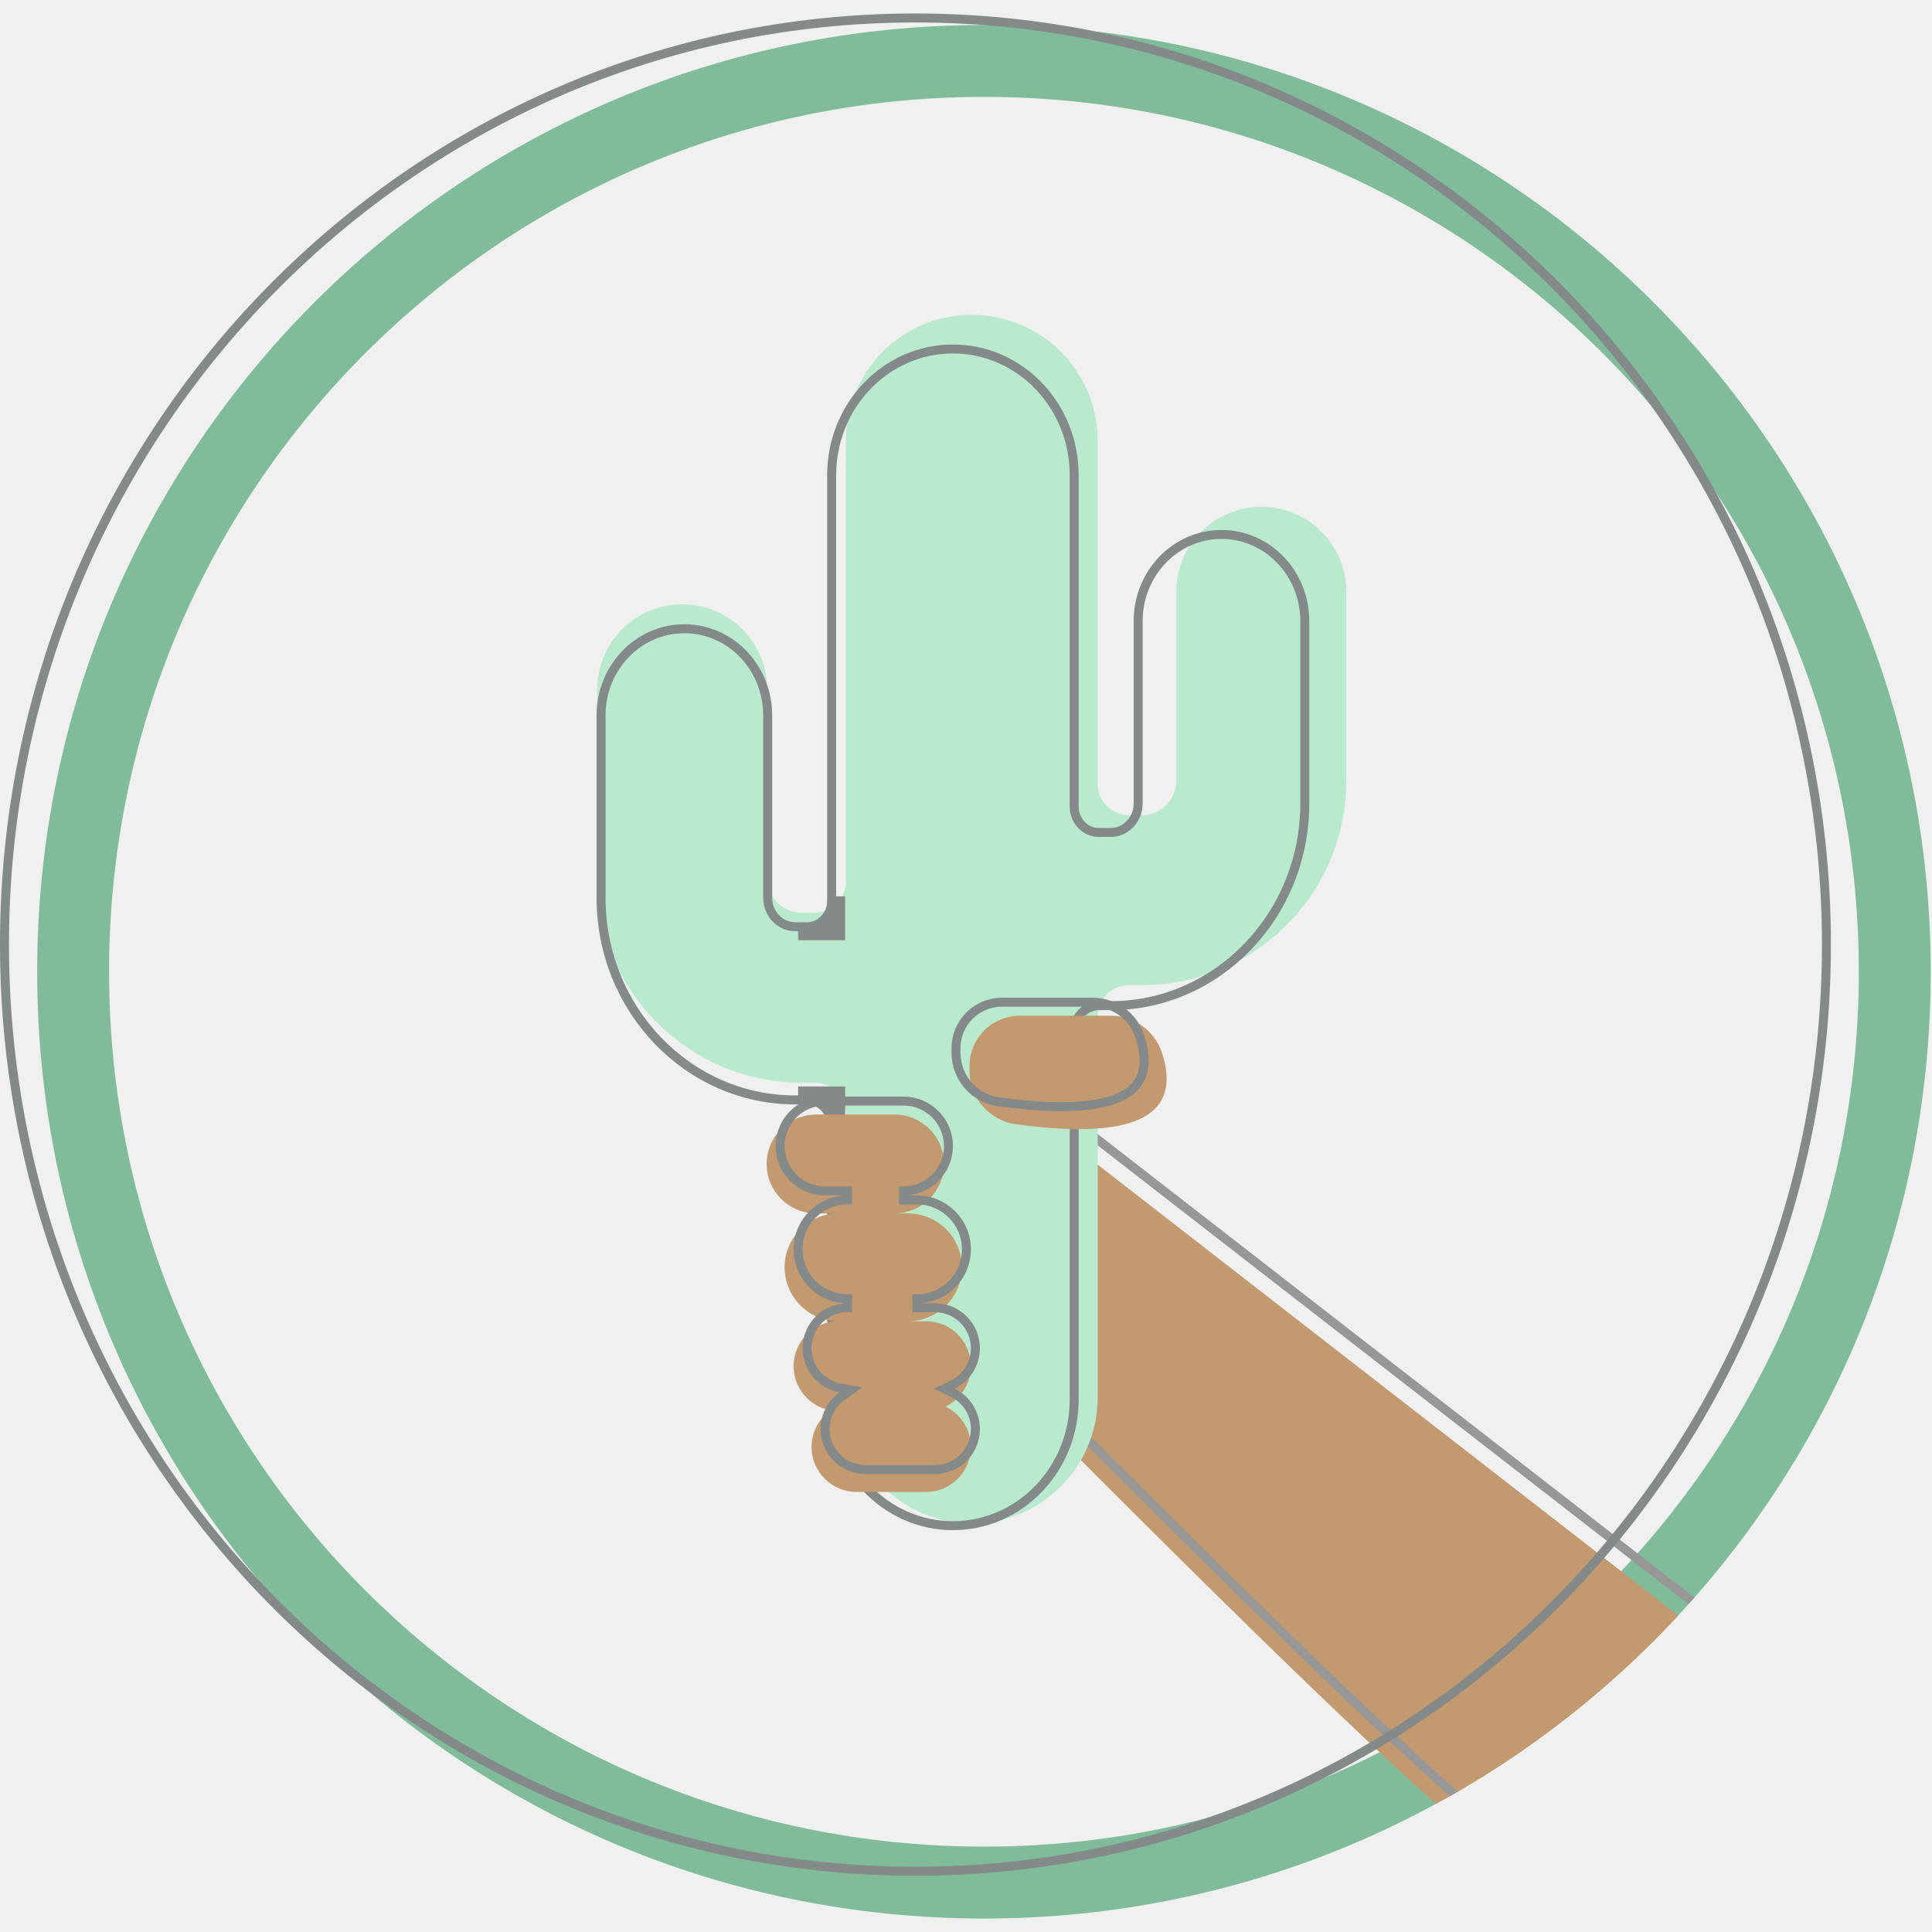
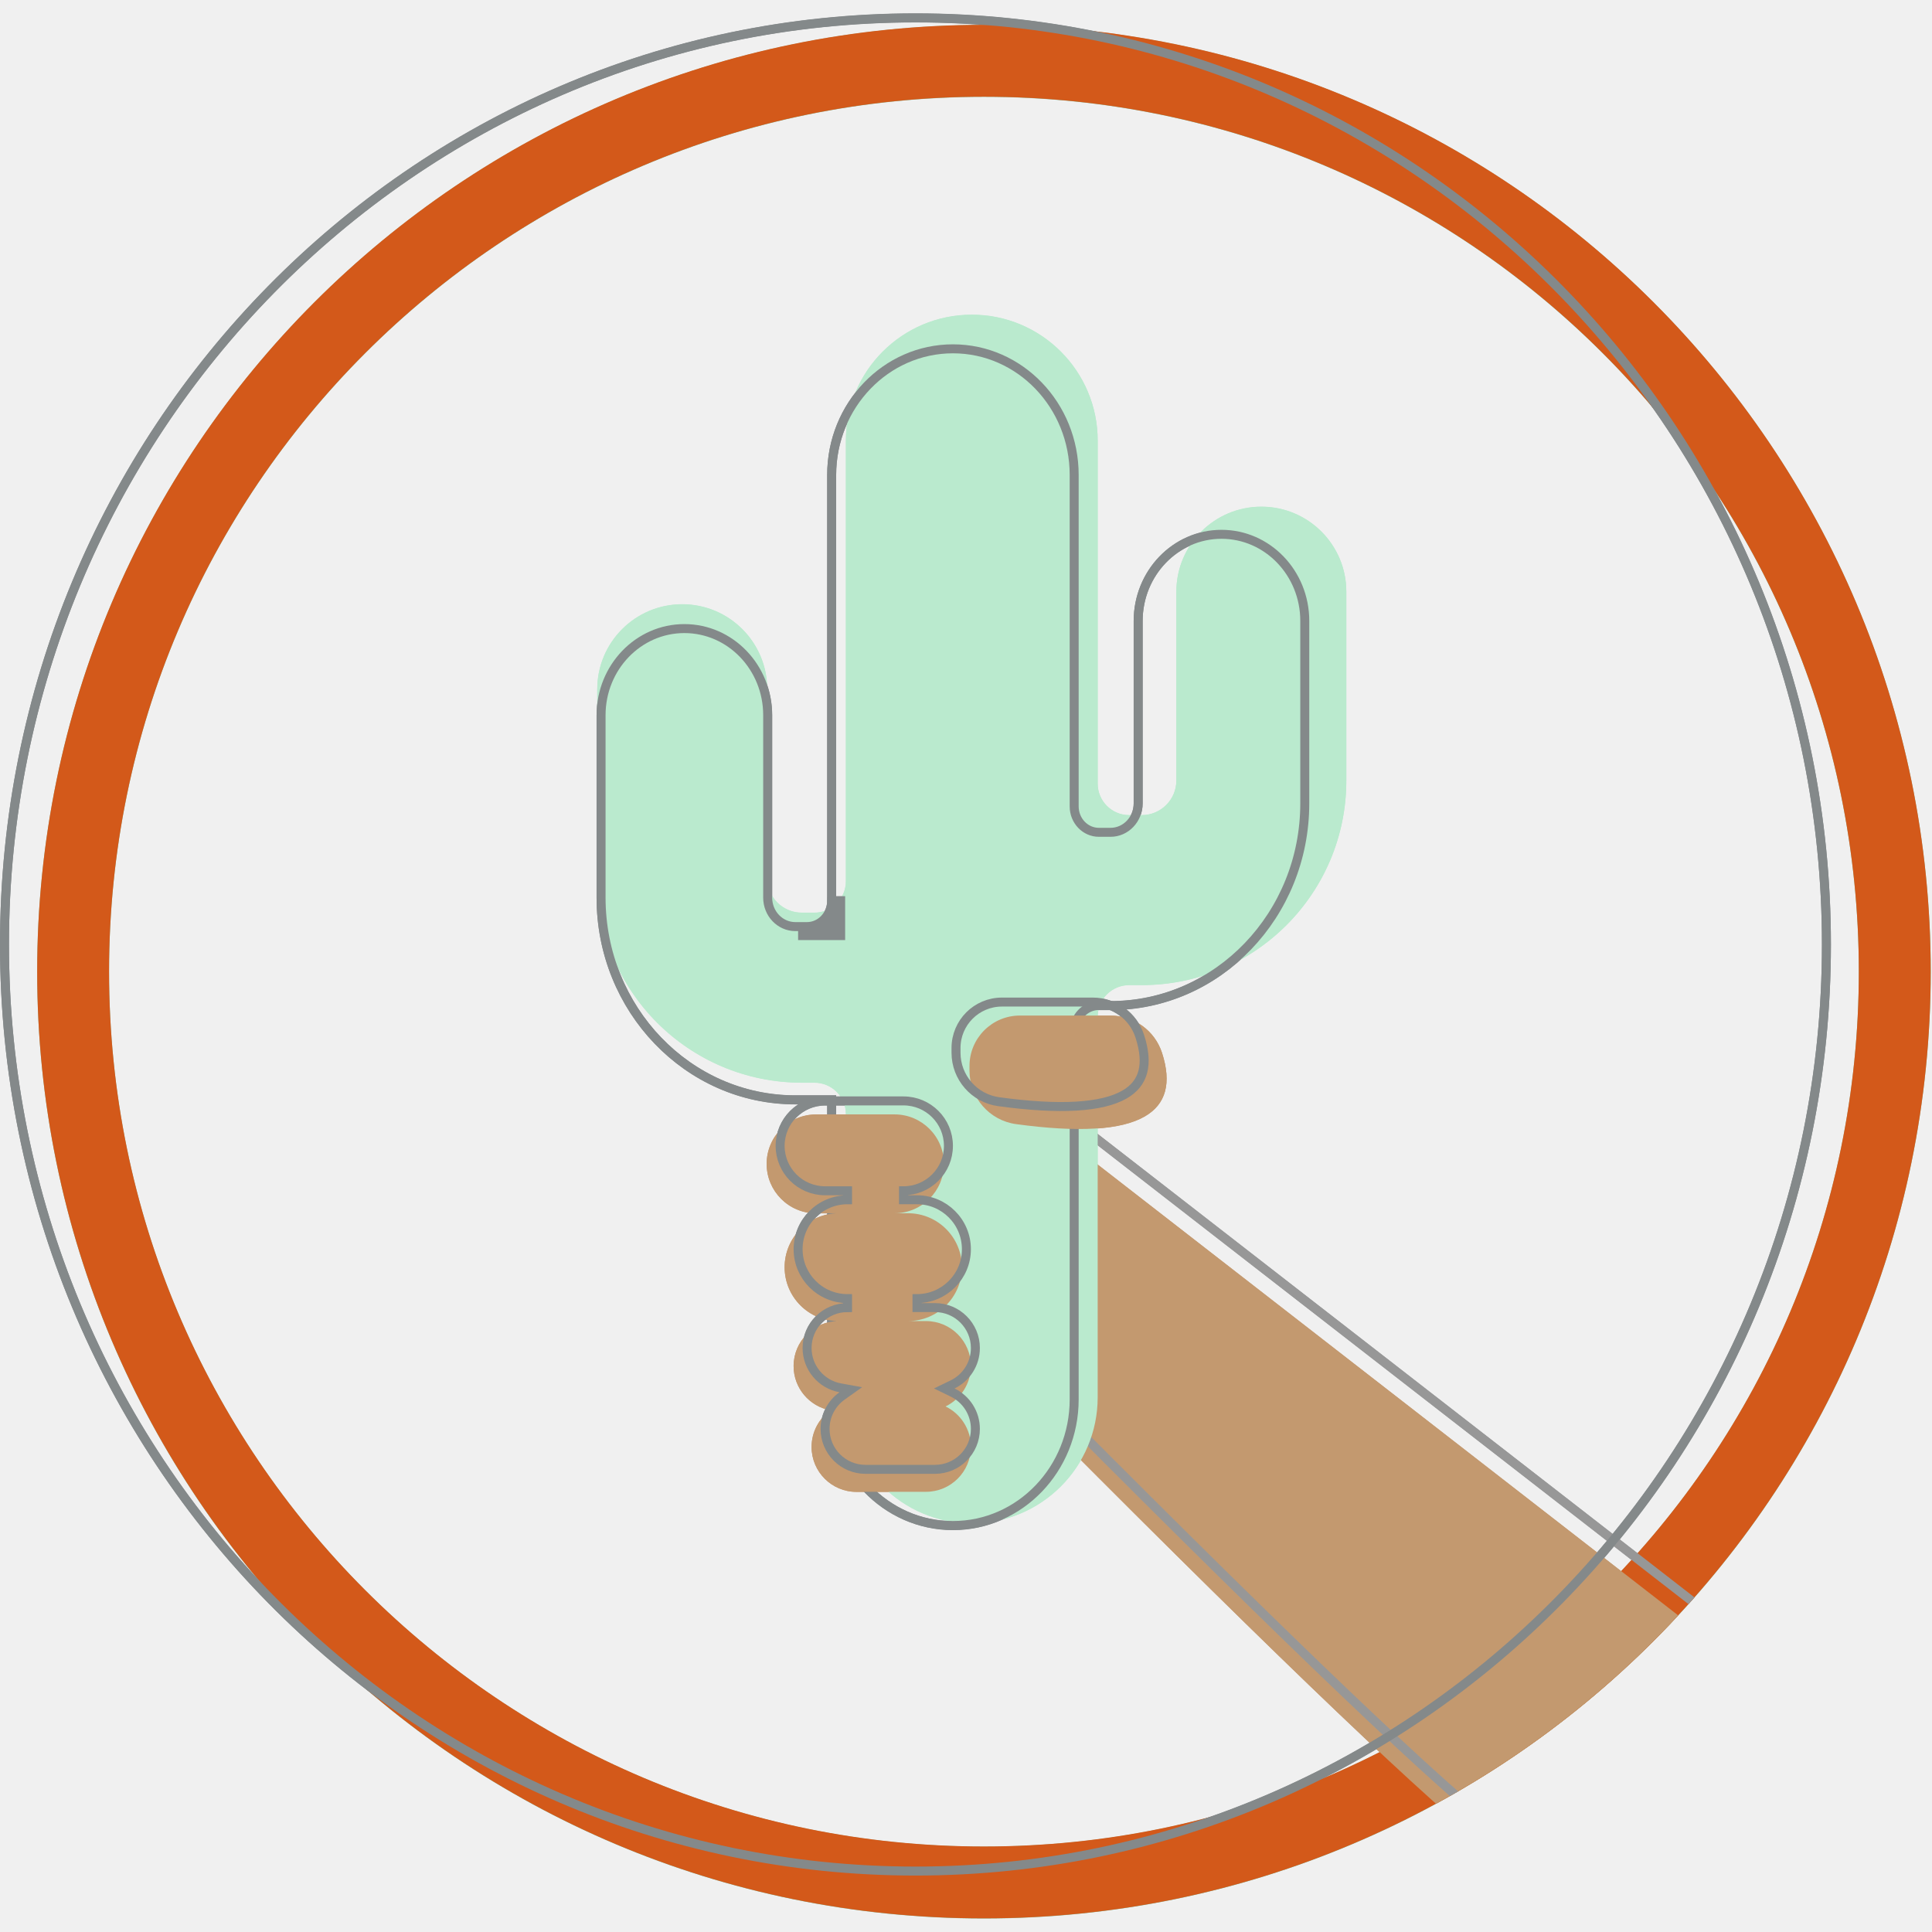
<svg xmlns="http://www.w3.org/2000/svg" xmlns:xlink="http://www.w3.org/1999/xlink" width="215px" height="215px" viewBox="0 0 215 215" version="1.1">
  <defs>
    <circle id="path-1" cx="109.497" cy="106.64" r="105.36" />
    <ellipse id="path-3" cx="101.876" cy="103.618" rx="101.876" ry="103.618" />
+     <circle id="path-5" cx="109.497" cy="106.64" r="105.36" />
+     <ellipse id="path-7" cx="101.876" cy="103.618" rx="101.876" ry="103.618" />
  </defs>
  <g id="Share" stroke="none" stroke-width="1" fill="none" fill-rule="evenodd">
    <g id="Group" transform="translate(-0, 1.5)">
      <mask id="mask-2" fill="white">
        <use xlink:href="#path-1" />
      </mask>
      <circle stroke="#80BC99" stroke-width="8" cx="109.497" cy="106.64" r="101.36" />
      <path d="M117.552,124.531 L193.889,183.824 C182.58,203.201 173.391,210.177 166.323,204.751 C159.255,199.326 142.998,183.824 117.552,158.247 L105.889,145.458 L117.552,124.531 Z" id="Path-2" fill="#C3996F" mask="url(#mask-2)" />
      <path d="M118.552,122.531 L194.889,181.824 C183.58,201.201 174.391,208.177 167.323,202.751 C160.255,197.326 143.998,181.824 118.552,156.247 L106.889,143.458 L118.552,122.531 Z" id="Path-2-Copy" stroke="#979797" mask="url(#mask-2)" />
      <mask id="mask-4" fill="white">
        <use xlink:href="#path-3" />
      </mask>
      <ellipse stroke="#84898A" cx="101.876" cy="103.618" rx="101.376" ry="103.118" />
      <g id="Group-2" mask="url(#mask-4)">
        <g transform="translate(66.38913, 33.53125)">
          <path d="M55.765,55.689 L55.765,52.186 C55.765,54.121 57.333,55.689 59.267,55.689 L60.668,55.689 C62.796,55.689 64.521,53.964 64.521,51.836 L64.521,30.821 C64.521,25.599 68.755,21.365 73.977,21.365 C79.2,21.365 83.434,25.599 83.434,30.821 L83.434,51.836 C83.434,64.409 73.241,74.602 60.668,74.602 L59.267,74.602 C57.333,74.602 55.765,76.17 55.765,78.104 L55.765,74.602 L55.765,120.484 C55.765,128.221 49.492,134.494 41.755,134.494 C34.018,134.494 27.745,128.221 27.745,120.484 L27.745,85.46 L22.842,85.46 C10.269,85.46 0.076,75.267 0.076,62.694 L0.076,41.679 C0.076,36.456 4.31,32.222 9.533,32.222 C14.755,32.222 18.989,36.456 18.989,41.679 L18.989,62.694 C18.989,64.821 20.714,66.546 22.842,66.546 L27.745,66.546 L27.745,14.01 C27.745,6.272 34.018,0 41.755,0 C49.492,0 55.765,6.272 55.765,14.01 L55.765,55.689 L55.765,55.689 Z M23.717,66.546 L24.243,66.546 C26.177,66.546 27.745,64.978 27.745,63.044 L27.745,66.546 L23.717,66.546 Z M23.717,85.46 L24.243,85.46 C26.177,85.46 27.745,87.028 27.745,88.962 L27.745,85.46 L23.717,85.46 Z" id="Shape" stroke="none" fill="#BAEACE" fill-rule="evenodd" />
-           <path d="M53.149,54.725 C53.149,56.323 54.384,57.609 55.898,57.609 L57.197,57.609 C58.89,57.609 60.27,56.171 60.27,54.387 L60.27,34.083 C60.27,28.765 64.416,24.446 69.541,24.446 C74.666,24.446 78.811,28.765 78.811,34.083 L78.811,54.387 C78.811,66.807 69.139,76.883 57.197,76.883 L55.898,76.883 C54.384,76.883 53.149,78.17 53.149,79.767 L53.149,120.714 C53.149,128.461 47.113,134.75 39.656,134.75 C32.199,134.75 26.162,128.461 26.162,120.714 L26.162,87.373 L22.114,87.373 C10.172,87.373 0.5,77.297 0.5,64.877 L0.5,44.573 C0.5,39.256 4.646,34.937 9.771,34.937 C14.895,34.937 19.041,39.256 19.041,44.573 L19.041,64.877 C19.041,66.662 20.422,68.1 22.114,68.1 L26.162,68.1 L26.162,17.84 C26.162,10.092 32.199,3.804 39.656,3.804 C47.113,3.804 53.149,10.092 53.149,17.84 L53.149,54.725 Z M22.927,68.1 L23.414,68.1 C24.927,68.1 26.162,66.813 26.162,65.216 L27.162,65.216 L27.162,69.1 L22.927,69.1 L22.927,68.1 Z M22.927,86.373 L27.162,86.373 L27.162,90.257 L26.162,90.257 C26.162,88.66 24.927,87.373 23.414,87.373 L22.927,87.373 L22.927,86.373 Z" id="Shape-Copy" stroke="#84898A" stroke-width="1" fill="none" />
+           <path d="M53.149,54.725 C53.149,56.323 54.384,57.609 55.898,57.609 L57.197,57.609 C58.89,57.609 60.27,56.171 60.27,54.387 L60.27,34.083 C60.27,28.765 64.416,24.446 69.541,24.446 C74.666,24.446 78.811,28.765 78.811,34.083 L78.811,54.387 C78.811,66.807 69.139,76.883 57.197,76.883 L55.898,76.883 C54.384,76.883 53.149,78.17 53.149,79.767 L53.149,120.714 C53.149,128.461 47.113,134.75 39.656,134.75 C32.199,134.75 26.162,128.461 26.162,120.714 L26.162,87.373 L22.114,87.373 C10.172,87.373 0.5,77.297 0.5,64.877 L0.5,44.573 C0.5,39.256 4.646,34.937 9.771,34.937 C14.895,34.937 19.041,39.256 19.041,44.573 L19.041,64.877 C19.041,66.662 20.422,68.1 22.114,68.1 L26.162,68.1 L26.162,17.84 C26.162,10.092 32.199,3.804 39.656,3.804 C47.113,3.804 53.149,10.092 53.149,17.84 L53.149,54.725 Z M22.927,68.1 L23.414,68.1 C24.927,68.1 26.162,66.813 26.162,65.216 L27.162,65.216 L27.162,69.1 L22.927,69.1 L22.927,68.1 Z M25.925,87.373 C26.007,87.451 26.087,87.532 26.162,87.616 L26.162,87.373 L25.925,87.373 Z" id="Shape-Copy" stroke="#84898A" stroke-width="1" fill="none" />
        </g>
      </g>
      <path d="M105.227,155.031 C106.895,155.842 108.045,157.552 108.045,159.531 C108.045,162.293 105.806,164.531 103.045,164.531 L95.316,164.531 C92.554,164.531 90.316,162.293 90.316,159.531 C90.316,157.847 91.148,156.358 92.424,155.452 C90.088,155.031 88.316,152.988 88.316,150.531 C88.316,147.77 90.554,145.531 93.316,145.531 C90.002,145.531 87.316,142.845 87.316,139.531 C87.316,136.218 90.002,133.531 93.316,133.531 L90.816,133.531 C87.778,133.531 85.316,131.069 85.316,128.031 C85.316,124.994 87.778,122.531 90.816,122.531 L99.545,122.531 C102.582,122.531 105.045,124.994 105.045,128.031 C105.045,131.069 102.582,133.531 99.545,133.531 L101.045,133.531 C104.359,133.531 107.045,136.218 107.045,139.531 C107.045,142.845 104.359,145.531 101.045,145.531 L103.045,145.531 C105.806,145.531 108.045,147.77 108.045,150.531 C108.045,152.51 106.895,154.221 105.227,155.031 Z" id="Combined-Shape" fill="#C3996F" mask="url(#mask-4)" />
      <path d="M106.008,153.481 L105.083,153.031 L106.008,152.582 C107.547,151.834 108.545,150.272 108.545,148.531 C108.545,146.046 106.53,144.031 104.045,144.031 L102.045,144.031 L102.045,143.031 C105.082,143.031 107.545,140.569 107.545,137.531 C107.545,134.494 105.082,132.031 102.045,132.031 L100.545,132.031 L100.545,131.031 C103.306,131.031 105.545,128.793 105.545,126.031 C105.545,123.27 103.306,121.031 100.545,121.031 L91.816,121.031 C89.054,121.031 86.816,123.27 86.816,126.031 C86.816,128.793 89.054,131.031 91.816,131.031 L94.316,131.031 L94.316,132.031 C91.278,132.031 88.816,134.494 88.816,137.531 C88.816,140.569 91.278,143.031 94.316,143.031 L94.316,144.031 C91.83,144.031 89.816,146.046 89.816,148.531 C89.816,150.717 91.386,152.577 93.512,152.96 L94.683,153.171 L93.713,153.86 C92.532,154.699 91.816,156.055 91.816,157.531 C91.816,160.017 93.83,162.031 96.316,162.031 L104.045,162.031 C106.53,162.031 108.545,160.017 108.545,157.531 C108.545,155.79 107.547,154.229 106.008,153.481 Z" id="Combined-Shape-Copy" stroke="#84898A" mask="url(#mask-4)" />
      <path d="M113.5,111.531 L123.608,111.531 C126.21,111.531 128.516,113.209 129.317,115.685 C130.4,119.034 129.758,121.39 127.389,122.753 C124.755,124.27 119.984,124.557 113.078,123.615 C110.105,123.209 107.889,120.67 107.889,117.67 L107.889,117.142 C107.889,114.043 110.401,111.531 113.5,111.531 Z" id="Rectangle-Copy-3" fill="#C3996F" mask="url(#mask-4)" />
      <path d="M111.5,110.031 C108.677,110.031 106.389,112.32 106.389,115.142 L106.389,115.67 C106.389,118.42 108.421,120.748 111.146,121.119 C117.951,122.048 122.627,121.766 125.14,120.32 C127.283,119.087 127.857,116.981 126.841,113.839 C126.107,111.569 123.993,110.031 121.608,110.031 L111.5,110.031 Z" id="Rectangle-Copy-4" stroke="#84898A" mask="url(#mask-4)" />
    </g>
+     <g id="Group" transform="translate(0, 1.482759)">
+       <mask id="mask-6" fill="white">
+         <use xlink:href="#path-5" />
+       </mask>
+       <circle stroke="#D3591A" stroke-width="8" cx="109.497" cy="106.64" r="101.36" />
+       <path d="M117.552,124.531 L193.889,183.824 C182.58,203.201 173.391,210.177 166.323,204.751 C159.255,199.326 142.998,183.824 117.552,158.247 L105.889,145.458 L117.552,124.531 Z" id="Path-2" fill="#C3996F" mask="url(#mask-6)" />
+       <path d="M118.552,122.531 L194.889,181.824 C183.58,201.201 174.391,208.177 167.323,202.751 C160.255,197.326 143.998,181.824 118.552,156.247 L106.889,143.458 L118.552,122.531 Z" id="Path-2-Copy" stroke="#979797" mask="url(#mask-6)" />
+       <mask id="mask-8" fill="white">
+         <use xlink:href="#path-7" />
+       </mask>
+       <ellipse stroke="#84898A" cx="101.876" cy="103.618" rx="101.376" ry="103.118" />
+       <g id="Group-2" mask="url(#mask-8)">
+         <g transform="translate(66.38913, 33.53125)">
+           <path d="M55.765,55.689 L55.765,52.186 C55.765,54.121 57.333,55.689 59.267,55.689 L60.668,55.689 C62.796,55.689 64.521,53.964 64.521,51.836 L64.521,30.821 C64.521,25.599 68.755,21.365 73.977,21.365 C79.2,21.365 83.434,25.599 83.434,30.821 L83.434,51.836 C83.434,64.409 73.241,74.602 60.668,74.602 L59.267,74.602 C57.333,74.602 55.765,76.17 55.765,78.104 L55.765,74.602 L55.765,120.484 C55.765,128.221 49.492,134.494 41.755,134.494 C34.018,134.494 27.745,128.221 27.745,120.484 L27.745,85.46 L22.842,85.46 C10.269,85.46 0.076,75.267 0.076,62.694 L0.076,41.679 C0.076,36.456 4.31,32.222 9.533,32.222 C14.755,32.222 18.989,36.456 18.989,41.679 L18.989,62.694 C18.989,64.821 20.714,66.546 22.842,66.546 L27.745,66.546 L27.745,14.01 C27.745,6.272 34.018,0 41.755,0 C49.492,0 55.765,6.272 55.765,14.01 L55.765,55.689 L55.765,55.689 Z M23.717,66.546 L24.243,66.546 C26.177,66.546 27.745,64.978 27.745,63.044 L27.745,66.546 L23.717,66.546 Z M23.717,85.46 L24.243,85.46 C26.177,85.46 27.745,87.028 27.745,88.962 L27.745,85.46 L23.717,85.46 Z" id="Shape" stroke="none" fill="#BAEACE" fill-rule="evenodd" />
+           <path d="M53.149,54.725 C53.149,56.323 54.384,57.609 55.898,57.609 L57.197,57.609 C58.89,57.609 60.27,56.171 60.27,54.387 L60.27,34.083 C60.27,28.765 64.416,24.446 69.541,24.446 C74.666,24.446 78.811,28.765 78.811,34.083 L78.811,54.387 C78.811,66.807 69.139,76.883 57.197,76.883 L55.898,76.883 C54.384,76.883 53.149,78.17 53.149,79.767 L53.149,120.714 C53.149,128.461 47.113,134.75 39.656,134.75 C32.199,134.75 26.162,128.461 26.162,120.714 L26.162,87.373 L22.114,87.373 C10.172,87.373 0.5,77.297 0.5,64.877 L0.5,44.573 C0.5,39.256 4.646,34.937 9.771,34.937 C14.895,34.937 19.041,39.256 19.041,44.573 L19.041,64.877 C19.041,66.662 20.422,68.1 22.114,68.1 L26.162,68.1 L26.162,17.84 C26.162,10.092 32.199,3.804 39.656,3.804 C47.113,3.804 53.149,10.092 53.149,17.84 L53.149,54.725 Z M22.927,68.1 L23.414,68.1 C24.927,68.1 26.162,66.813 26.162,65.216 L27.162,65.216 L27.162,69.1 L22.927,69.1 L22.927,68.1 Z M25.925,87.373 C26.007,87.451 26.087,87.532 26.162,87.616 L26.162,87.373 L25.925,87.373 Z" id="Shape-Copy" stroke="#84898A" stroke-width="1" fill="none" />
+         </g>
+       </g>
+       <path d="M105.227,155.031 C106.895,155.842 108.045,157.552 108.045,159.531 C108.045,162.293 105.806,164.531 103.045,164.531 L95.316,164.531 C92.554,164.531 90.316,162.293 90.316,159.531 C90.316,157.847 91.148,156.358 92.424,155.452 C90.088,155.031 88.316,152.988 88.316,150.531 C88.316,147.77 90.554,145.531 93.316,145.531 C90.002,145.531 87.316,142.845 87.316,139.531 C87.316,136.218 90.002,133.531 93.316,133.531 L90.816,133.531 C87.778,133.531 85.316,131.069 85.316,128.031 C85.316,124.994 87.778,122.531 90.816,122.531 L99.545,122.531 C102.582,122.531 105.045,124.994 105.045,128.031 C105.045,131.069 102.582,133.531 99.545,133.531 L101.045,133.531 C104.359,133.531 107.045,136.218 107.045,139.531 C107.045,142.845 104.359,145.531 101.045,145.531 L103.045,145.531 C105.806,145.531 108.045,147.77 108.045,150.531 C108.045,152.51 106.895,154.221 105.227,155.031 Z" id="Combined-Shape" fill="#C3996F" mask="url(#mask-8)" />
+       <path d="M106.008,153.481 L105.083,153.031 L106.008,152.582 C107.547,151.834 108.545,150.272 108.545,148.531 C108.545,146.046 106.53,144.031 104.045,144.031 L102.045,144.031 L102.045,143.031 C105.082,143.031 107.545,140.569 107.545,137.531 C107.545,134.494 105.082,132.031 102.045,132.031 L100.545,132.031 L100.545,131.031 C103.306,131.031 105.545,128.793 105.545,126.031 C105.545,123.27 103.306,121.031 100.545,121.031 L91.816,121.031 C89.054,121.031 86.816,123.27 86.816,126.031 C86.816,128.793 89.054,131.031 91.816,131.031 L94.316,131.031 L94.316,132.031 C91.278,132.031 88.816,134.494 88.816,137.531 C88.816,140.569 91.278,143.031 94.316,143.031 L94.316,144.031 C91.83,144.031 89.816,146.046 89.816,148.531 C89.816,150.717 91.386,152.577 93.512,152.96 L94.683,153.171 L93.713,153.86 C92.532,154.699 91.816,156.055 91.816,157.531 C91.816,160.017 93.83,162.031 96.316,162.031 L104.045,162.031 C106.53,162.031 108.545,160.017 108.545,157.531 C108.545,155.79 107.547,154.229 106.008,153.481 Z" id="Combined-Shape-Copy" stroke="#84898A" mask="url(#mask-8)" />
+       <path d="M113.5,111.531 L123.608,111.531 C126.21,111.531 128.516,113.209 129.317,115.685 C130.4,119.034 129.758,121.39 127.389,122.753 C124.755,124.27 119.984,124.557 113.078,123.615 C110.105,123.209 107.889,120.67 107.889,117.67 L107.889,117.142 C107.889,114.043 110.401,111.531 113.5,111.531 Z" id="Rectangle-Copy-3" fill="#C3996F" mask="url(#mask-8)" />
+       <path d="M111.5,110.031 C108.677,110.031 106.389,112.32 106.389,115.142 L106.389,115.67 C106.389,118.42 108.421,120.748 111.146,121.119 C117.951,122.048 122.627,121.766 125.14,120.32 C127.283,119.087 127.857,116.981 126.841,113.839 C126.107,111.569 123.993,110.031 121.608,110.031 L111.5,110.031 Z" id="Rectangle-Copy-4" stroke="#84898A" mask="url(#mask-8)" />
+     </g>
  </g>
</svg>
